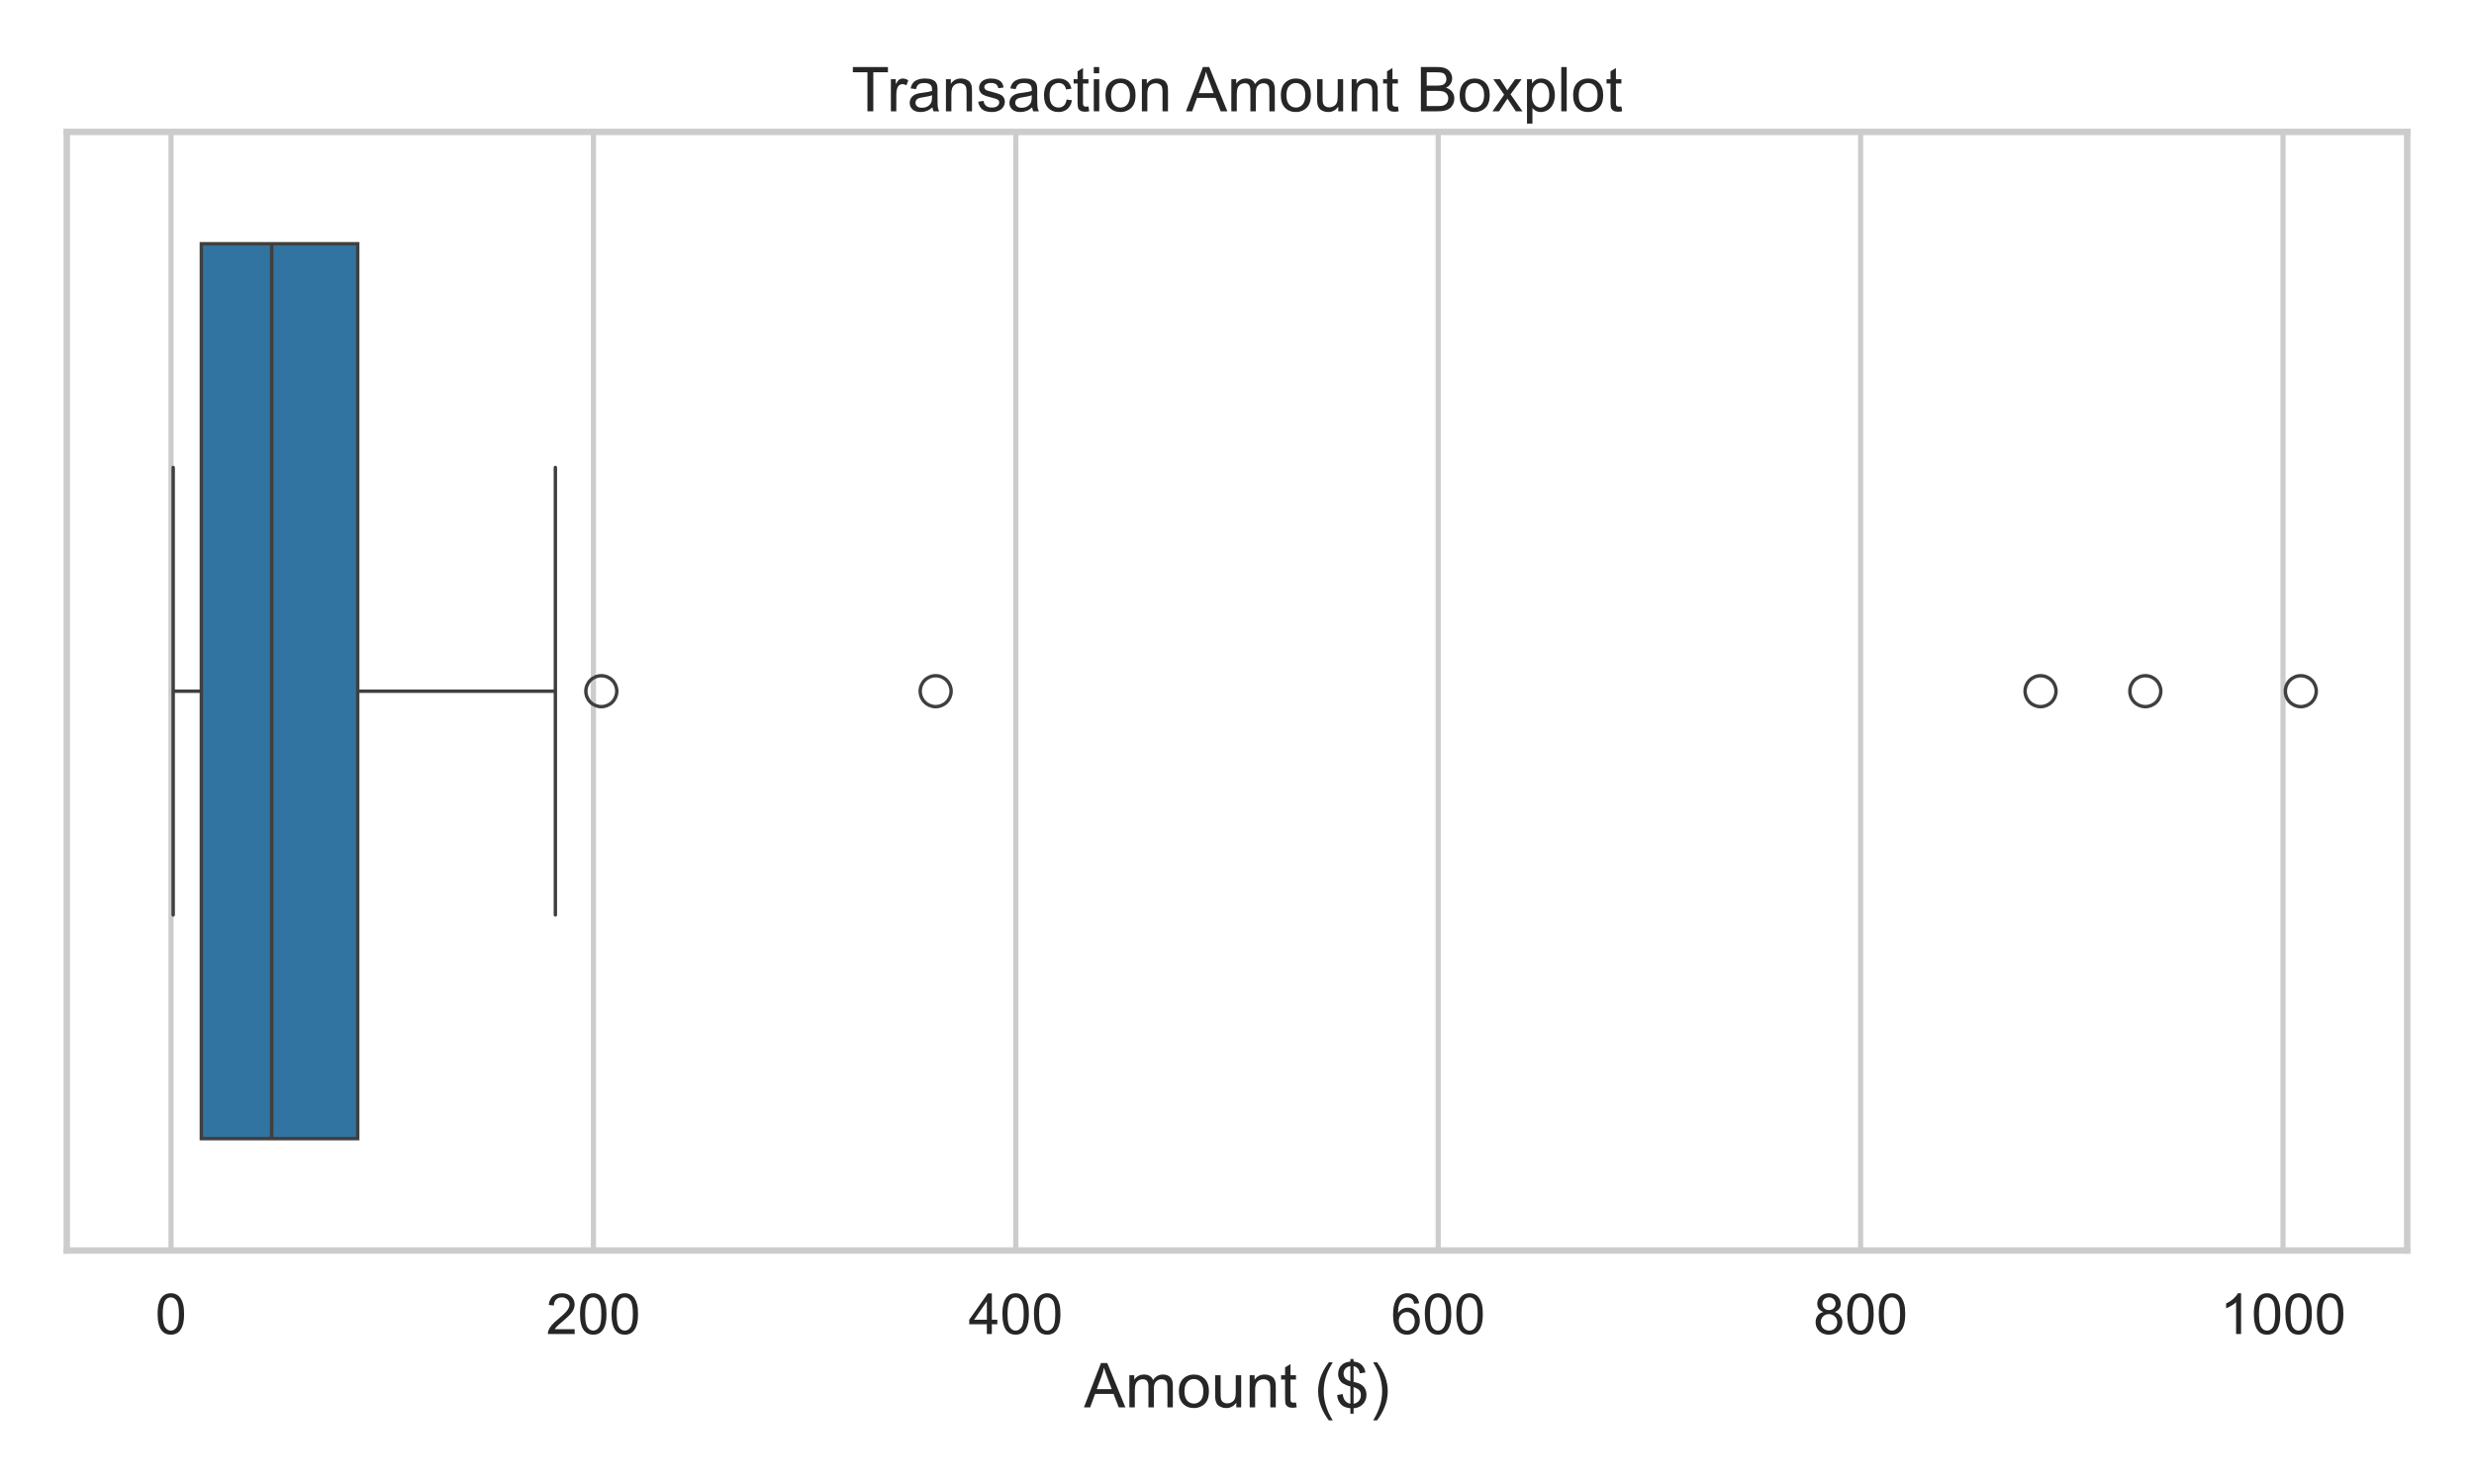
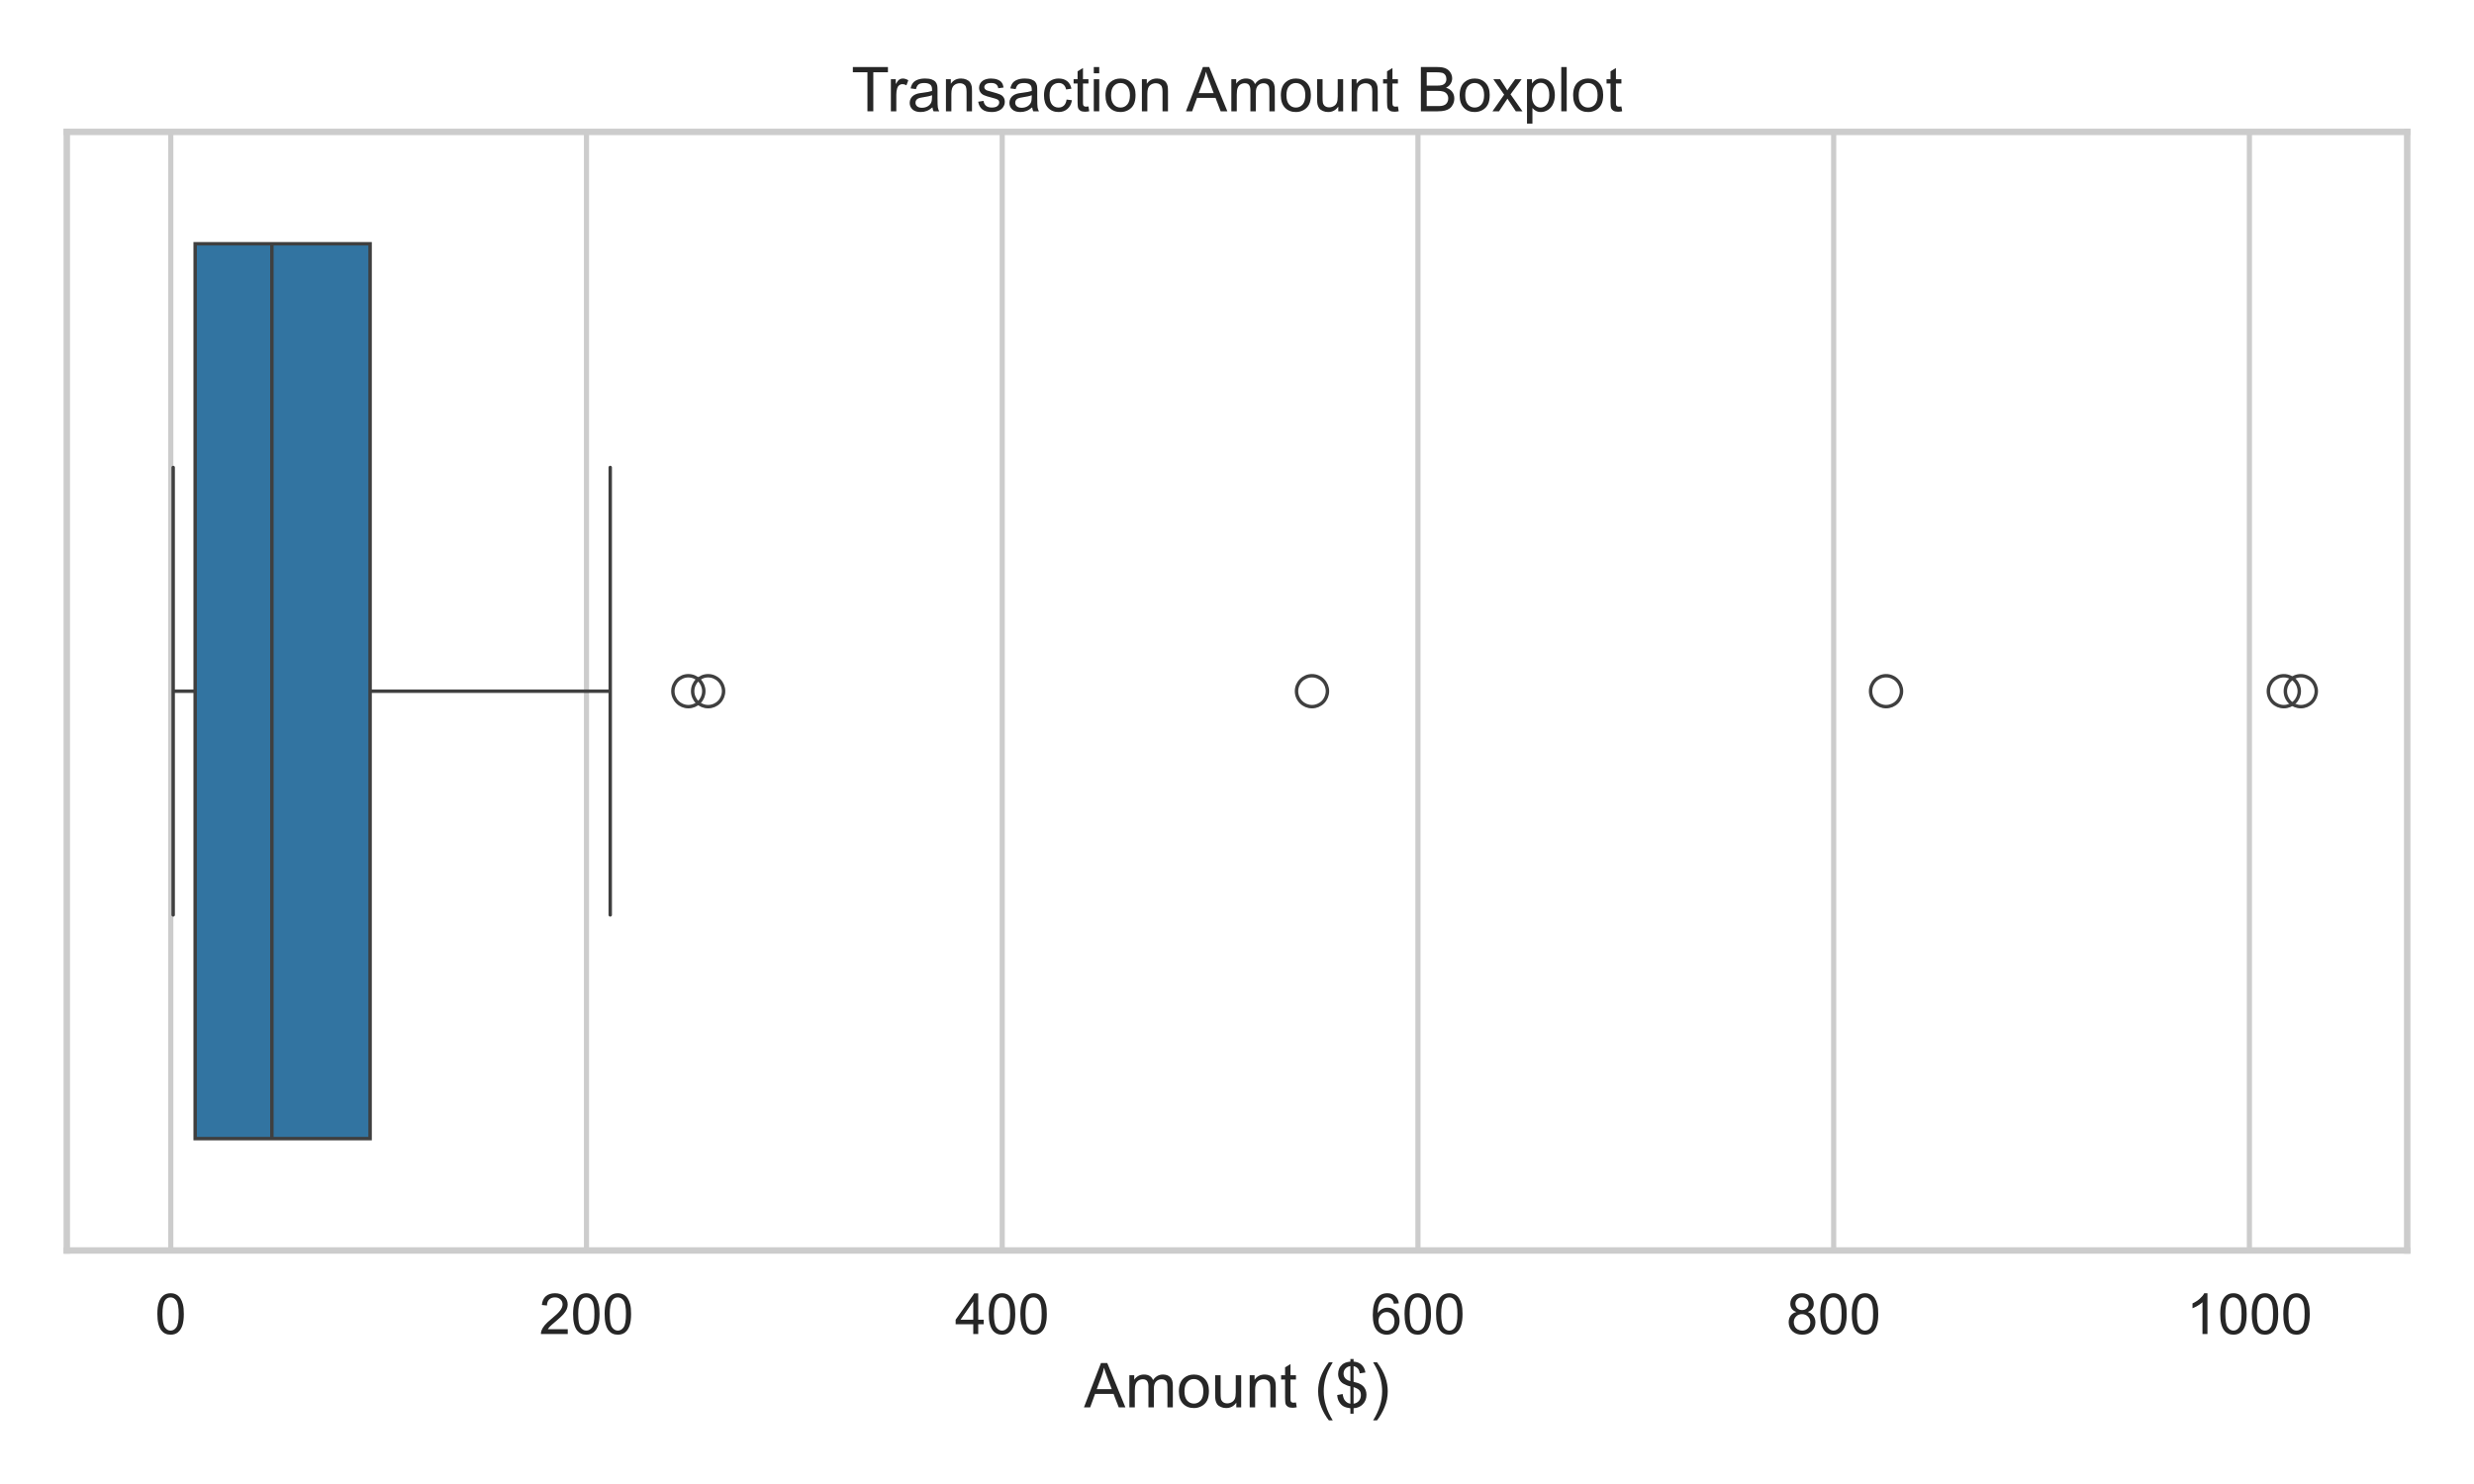
<svg xmlns="http://www.w3.org/2000/svg" xmlns:xlink="http://www.w3.org/1999/xlink" width="720pt" height="432pt" viewBox="0 0 720 432" version="1.1">
  <defs>
    <style type="text/css">*{stroke-linejoin: round; stroke-linecap: butt}</style>
  </defs>
  <g id="figure_1">
    <g id="patch_1">
      <path d="M 0 432  L 720 432  L 720 0  L 0 0  z " style="fill: #ffffff" />
    </g>
    <g id="axes_1">
      <g id="patch_2">
        <path d="M 19.44 364.02  L 700.56 364.02  L 700.56 38.4  L 19.44 38.4  z " style="fill: #ffffff" />
      </g>
      <g id="matplotlib.axis_1">
        <g id="xtick_1">
          <g id="line2d_1">
-             <path d="M 49.773 364.02  L 49.773 38.4  " clip-path="url(#p2182babf8b)" style="fill: none; stroke: #cccccc; stroke-width: 1.5; stroke-linecap: round" />
+             <path d="M 49.698 364.02  L 49.698 38.4  " clip-path="url(#p2496f6c415)" style="fill: none; stroke: #cccccc; stroke-width: 1.5; stroke-linecap: round" />
          </g>
          <g id="text_1">
-             <g style="fill: #262626" transform="translate(45.18529 388.3304) scale(0.165 -0.165)">
+             <g style="fill: #262626" transform="translate(45.1105 388.3304) scale(0.165 -0.165)">
              <defs>
                <path id="ArialMT-30" d="M 266 2259  Q 266 3072 433 3567  Q 600 4063 929 4331  Q 1259 4600 1759 4600  Q 2128 4600 2406 4451  Q 2684 4303 2865 4023  Q 3047 3744 3150 3342  Q 3253 2941 3253 2259  Q 3253 1453 3087 958  Q 2922 463 2592 192  Q 2263 -78 1759 -78  Q 1097 -78 719 397  Q 266 969 266 2259  z M 844 2259  Q 844 1131 1108 757  Q 1372 384 1759 384  Q 2147 384 2411 759  Q 2675 1134 2675 2259  Q 2675 3391 2411 3762  Q 2147 4134 1753 4134  Q 1366 4134 1134 3806  Q 844 3388 844 2259  z " transform="scale(0.015625)" />
              </defs>
              <use xlink:href="#ArialMT-30" />
            </g>
          </g>
        </g>
        <g id="xtick_2">
          <g id="line2d_2">
-             <path d="M 172.702 364.02  L 172.702 38.4  " clip-path="url(#p2182babf8b)" style="fill: none; stroke: #cccccc; stroke-width: 1.5; stroke-linecap: round" />
+             <path d="M 170.685 364.02  L 170.685 38.4  " clip-path="url(#p2496f6c415)" style="fill: none; stroke: #cccccc; stroke-width: 1.5; stroke-linecap: round" />
          </g>
          <g id="text_2">
-             <g style="fill: #262626" transform="translate(158.9388 388.3304) scale(0.165 -0.165)">
+             <g style="fill: #262626" transform="translate(156.9221 388.3304) scale(0.165 -0.165)">
              <defs>
                <path id="ArialMT-32" d="M 3222 541  L 3222 0  L 194 0  Q 188 203 259 391  Q 375 700 629 1000  Q 884 1300 1366 1694  Q 2113 2306 2375 2664  Q 2638 3022 2638 3341  Q 2638 3675 2398 3904  Q 2159 4134 1775 4134  Q 1369 4134 1125 3890  Q 881 3647 878 3216  L 300 3275  Q 359 3922 746 4261  Q 1134 4600 1788 4600  Q 2447 4600 2831 4234  Q 3216 3869 3216 3328  Q 3216 3053 3103 2787  Q 2991 2522 2730 2228  Q 2469 1934 1863 1422  Q 1356 997 1212 845  Q 1069 694 975 541  L 3222 541  z " transform="scale(0.015625)" />
              </defs>
              <use xlink:href="#ArialMT-32" />
              <use xlink:href="#ArialMT-30" transform="translate(55.61523 0)" />
              <use xlink:href="#ArialMT-30" transform="translate(111.2305 0)" />
            </g>
          </g>
        </g>
        <g id="xtick_3">
          <g id="line2d_3">
-             <path d="M 295.631 364.02  L 295.631 38.4  " clip-path="url(#p2182babf8b)" style="fill: none; stroke: #cccccc; stroke-width: 1.5; stroke-linecap: round" />
+             <path d="M 291.673 364.02  L 291.673 38.4  " clip-path="url(#p2496f6c415)" style="fill: none; stroke: #cccccc; stroke-width: 1.5; stroke-linecap: round" />
          </g>
          <g id="text_3">
-             <g style="fill: #262626" transform="translate(281.8679 388.3304) scale(0.165 -0.165)">
+             <g style="fill: #262626" transform="translate(277.9092 388.3304) scale(0.165 -0.165)">
              <defs>
                <path id="ArialMT-34" d="M 2069 0  L 2069 1097  L 81 1097  L 81 1613  L 2172 4581  L 2631 4581  L 2631 1613  L 3250 1613  L 3250 1097  L 2631 1097  L 2631 0  L 2069 0  z M 2069 1613  L 2069 3678  L 634 1613  L 2069 1613  z " transform="scale(0.015625)" />
              </defs>
              <use xlink:href="#ArialMT-34" />
              <use xlink:href="#ArialMT-30" transform="translate(55.61523 0)" />
              <use xlink:href="#ArialMT-30" transform="translate(111.2305 0)" />
            </g>
          </g>
        </g>
        <g id="xtick_4">
          <g id="line2d_4">
-             <path d="M 418.56 364.02  L 418.56 38.4  " clip-path="url(#p2182babf8b)" style="fill: none; stroke: #cccccc; stroke-width: 1.5; stroke-linecap: round" />
+             <path d="M 412.66 364.02  L 412.66 38.4  " clip-path="url(#p2496f6c415)" style="fill: none; stroke: #cccccc; stroke-width: 1.5; stroke-linecap: round" />
          </g>
          <g id="text_4">
-             <g style="fill: #262626" transform="translate(404.797 388.3304) scale(0.165 -0.165)">
+             <g style="fill: #262626" transform="translate(398.8963 388.3304) scale(0.165 -0.165)">
              <defs>
                <path id="ArialMT-36" d="M 3184 3459  L 2625 3416  Q 2550 3747 2413 3897  Q 2184 4138 1850 4138  Q 1581 4138 1378 3988  Q 1113 3794 959 3422  Q 806 3050 800 2363  Q 1003 2672 1297 2822  Q 1591 2972 1913 2972  Q 2475 2972 2870 2558  Q 3266 2144 3266 1488  Q 3266 1056 3080 686  Q 2894 316 2569 119  Q 2244 -78 1831 -78  Q 1128 -78 684 439  Q 241 956 241 2144  Q 241 3472 731 4075  Q 1159 4600 1884 4600  Q 2425 4600 2770 4297  Q 3116 3994 3184 3459  z M 888 1484  Q 888 1194 1011 928  Q 1134 663 1356 523  Q 1578 384 1822 384  Q 2178 384 2434 671  Q 2691 959 2691 1453  Q 2691 1928 2437 2201  Q 2184 2475 1800 2475  Q 1419 2475 1153 2201  Q 888 1928 888 1484  z " transform="scale(0.015625)" />
              </defs>
              <use xlink:href="#ArialMT-36" />
              <use xlink:href="#ArialMT-30" transform="translate(55.61523 0)" />
              <use xlink:href="#ArialMT-30" transform="translate(111.2305 0)" />
            </g>
          </g>
        </g>
        <g id="xtick_5">
          <g id="line2d_5">
-             <path d="M 541.489 364.02  L 541.489 38.4  " clip-path="url(#p2182babf8b)" style="fill: none; stroke: #cccccc; stroke-width: 1.5; stroke-linecap: round" />
+             <path d="M 533.647 364.02  L 533.647 38.4  " clip-path="url(#p2496f6c415)" style="fill: none; stroke: #cccccc; stroke-width: 1.5; stroke-linecap: round" />
          </g>
          <g id="text_5">
-             <g style="fill: #262626" transform="translate(527.7261 388.3304) scale(0.165 -0.165)">
+             <g style="fill: #262626" transform="translate(519.8834 388.3304) scale(0.165 -0.165)">
              <defs>
                <path id="ArialMT-38" d="M 1131 2484  Q 781 2613 612 2850  Q 444 3088 444 3419  Q 444 3919 803 4259  Q 1163 4600 1759 4600  Q 2359 4600 2725 4251  Q 3091 3903 3091 3403  Q 3091 3084 2923 2848  Q 2756 2613 2416 2484  Q 2838 2347 3058 2040  Q 3278 1734 3278 1309  Q 3278 722 2862 322  Q 2447 -78 1769 -78  Q 1091 -78 675 323  Q 259 725 259 1325  Q 259 1772 486 2073  Q 713 2375 1131 2484  z M 1019 3438  Q 1019 3113 1228 2906  Q 1438 2700 1772 2700  Q 2097 2700 2305 2904  Q 2513 3109 2513 3406  Q 2513 3716 2298 3927  Q 2084 4138 1766 4138  Q 1444 4138 1231 3931  Q 1019 3725 1019 3438  z M 838 1322  Q 838 1081 952 856  Q 1066 631 1291 507  Q 1516 384 1775 384  Q 2178 384 2440 643  Q 2703 903 2703 1303  Q 2703 1709 2433 1975  Q 2163 2241 1756 2241  Q 1359 2241 1098 1978  Q 838 1716 838 1322  z " transform="scale(0.015625)" />
              </defs>
              <use xlink:href="#ArialMT-38" />
              <use xlink:href="#ArialMT-30" transform="translate(55.61523 0)" />
              <use xlink:href="#ArialMT-30" transform="translate(111.2305 0)" />
            </g>
          </g>
        </g>
        <g id="xtick_6">
          <g id="line2d_6">
-             <path d="M 664.419 364.02  L 664.419 38.4  " clip-path="url(#p2182babf8b)" style="fill: none; stroke: #cccccc; stroke-width: 1.5; stroke-linecap: round" />
+             <path d="M 654.634 364.02  L 654.634 38.4  " clip-path="url(#p2496f6c415)" style="fill: none; stroke: #cccccc; stroke-width: 1.5; stroke-linecap: round" />
          </g>
          <g id="text_6">
-             <g style="fill: #262626" transform="translate(646.0674 388.3304) scale(0.165 -0.165)">
+             <g style="fill: #262626" transform="translate(636.2828 388.3304) scale(0.165 -0.165)">
              <defs>
                <path id="ArialMT-31" d="M 2384 0  L 1822 0  L 1822 3584  Q 1619 3391 1289 3197  Q 959 3003 697 2906  L 697 3450  Q 1169 3672 1522 3987  Q 1875 4303 2022 4600  L 2384 4600  L 2384 0  z " transform="scale(0.015625)" />
              </defs>
              <use xlink:href="#ArialMT-31" />
              <use xlink:href="#ArialMT-30" transform="translate(55.61523 0)" />
              <use xlink:href="#ArialMT-30" transform="translate(111.2305 0)" />
              <use xlink:href="#ArialMT-30" transform="translate(166.8457 0)" />
            </g>
          </g>
        </g>
        <g id="text_7">
          <g style="fill: #262626" transform="translate(315.4866 409.6807) scale(0.18 -0.18)">
            <defs>
              <path id="ArialMT-41" d="M -9 0  L 1750 4581  L 2403 4581  L 4278 0  L 3588 0  L 3053 1388  L 1138 1388  L 634 0  L -9 0  z M 1313 1881  L 2866 1881  L 2388 3150  Q 2169 3728 2063 4100  Q 1975 3659 1816 3225  L 1313 1881  z " transform="scale(0.015625)" />
              <path id="ArialMT-6d" d="M 422 0  L 422 3319  L 925 3319  L 925 2853  Q 1081 3097 1340 3245  Q 1600 3394 1931 3394  Q 2300 3394 2536 3241  Q 2772 3088 2869 2813  Q 3263 3394 3894 3394  Q 4388 3394 4653 3120  Q 4919 2847 4919 2278  L 4919 0  L 4359 0  L 4359 2091  Q 4359 2428 4304 2576  Q 4250 2725 4106 2815  Q 3963 2906 3769 2906  Q 3419 2906 3187 2673  Q 2956 2441 2956 1928  L 2956 0  L 2394 0  L 2394 2156  Q 2394 2531 2256 2718  Q 2119 2906 1806 2906  Q 1569 2906 1367 2781  Q 1166 2656 1075 2415  Q 984 2175 984 1722  L 984 0  L 422 0  z " transform="scale(0.015625)" />
              <path id="ArialMT-6f" d="M 213 1659  Q 213 2581 725 3025  Q 1153 3394 1769 3394  Q 2453 3394 2887 2945  Q 3322 2497 3322 1706  Q 3322 1066 3130 698  Q 2938 331 2570 128  Q 2203 -75 1769 -75  Q 1072 -75 642 372  Q 213 819 213 1659  z M 791 1659  Q 791 1022 1069 705  Q 1347 388 1769 388  Q 2188 388 2466 706  Q 2744 1025 2744 1678  Q 2744 2294 2464 2611  Q 2184 2928 1769 2928  Q 1347 2928 1069 2612  Q 791 2297 791 1659  z " transform="scale(0.015625)" />
              <path id="ArialMT-75" d="M 2597 0  L 2597 488  Q 2209 -75 1544 -75  Q 1250 -75 995 37  Q 741 150 617 320  Q 494 491 444 738  Q 409 903 409 1263  L 409 3319  L 972 3319  L 972 1478  Q 972 1038 1006 884  Q 1059 663 1231 536  Q 1403 409 1656 409  Q 1909 409 2131 539  Q 2353 669 2445 892  Q 2538 1116 2538 1541  L 2538 3319  L 3100 3319  L 3100 0  L 2597 0  z " transform="scale(0.015625)" />
              <path id="ArialMT-6e" d="M 422 0  L 422 3319  L 928 3319  L 928 2847  Q 1294 3394 1984 3394  Q 2284 3394 2536 3286  Q 2788 3178 2913 3003  Q 3038 2828 3088 2588  Q 3119 2431 3119 2041  L 3119 0  L 2556 0  L 2556 2019  Q 2556 2363 2490 2533  Q 2425 2703 2258 2804  Q 2091 2906 1866 2906  Q 1506 2906 1245 2678  Q 984 2450 984 1813  L 984 0  L 422 0  z " transform="scale(0.015625)" />
              <path id="ArialMT-74" d="M 1650 503  L 1731 6  Q 1494 -44 1306 -44  Q 1000 -44 831 53  Q 663 150 594 308  Q 525 466 525 972  L 525 2881  L 113 2881  L 113 3319  L 525 3319  L 525 4141  L 1084 4478  L 1084 3319  L 1650 3319  L 1650 2881  L 1084 2881  L 1084 941  Q 1084 700 1114 631  Q 1144 563 1211 522  Q 1278 481 1403 481  Q 1497 481 1650 503  z " transform="scale(0.015625)" />
              <path id="ArialMT-20" transform="scale(0.015625)" />
              <path id="ArialMT-28" d="M 1497 -1347  Q 1031 -759 709 28  Q 388 816 388 1659  Q 388 2403 628 3084  Q 909 3875 1497 4659  L 1900 4659  Q 1522 4009 1400 3731  Q 1209 3300 1100 2831  Q 966 2247 966 1656  Q 966 153 1900 -1347  L 1497 -1347  z " transform="scale(0.015625)" />
              <path id="ArialMT-24" d="M 1594 -659  L 1594 -97  Q 1172 -44 908 92  Q 644 228 451 531  Q 259 834 228 1272  L 794 1378  Q 859 925 1025 713  Q 1263 413 1594 378  L 1594 2169  Q 1247 2234 884 2438  Q 616 2588 470 2853  Q 325 3119 325 3456  Q 325 4056 750 4428  Q 1034 4678 1594 4734  L 1594 5003  L 1925 5003  L 1925 4734  Q 2416 4688 2703 4447  Q 3072 4141 3147 3606  L 2566 3519  Q 2516 3850 2358 4026  Q 2200 4203 1925 4259  L 1925 2638  Q 2350 2531 2488 2472  Q 2750 2356 2915 2190  Q 3081 2025 3170 1797  Q 3259 1569 3259 1303  Q 3259 719 2887 328  Q 2516 -63 1925 -91  L 1925 -659  L 1594 -659  z M 1594 4266  Q 1266 4216 1077 4003  Q 888 3791 888 3500  Q 888 3213 1048 3019  Q 1209 2825 1594 2709  L 1594 4266  z M 1925 378  Q 2253 419 2467 662  Q 2681 906 2681 1266  Q 2681 1572 2529 1758  Q 2378 1944 1925 2091  L 1925 378  z " transform="scale(0.015625)" />
              <path id="ArialMT-29" d="M 791 -1347  L 388 -1347  Q 1322 153 1322 1656  Q 1322 2244 1188 2822  Q 1081 3291 891 3722  Q 769 4003 388 4659  L 791 4659  Q 1378 3875 1659 3084  Q 1900 2403 1900 1659  Q 1900 816 1576 28  Q 1253 -759 791 -1347  z " transform="scale(0.015625)" />
            </defs>
            <use xlink:href="#ArialMT-41" />
            <use xlink:href="#ArialMT-6d" transform="translate(66.69922 0)" />
            <use xlink:href="#ArialMT-6f" transform="translate(150 0)" />
            <use xlink:href="#ArialMT-75" transform="translate(205.6152 0)" />
            <use xlink:href="#ArialMT-6e" transform="translate(261.2305 0)" />
            <use xlink:href="#ArialMT-74" transform="translate(316.8457 0)" />
            <use xlink:href="#ArialMT-20" transform="translate(344.6289 0)" />
            <use xlink:href="#ArialMT-28" transform="translate(372.4121 0)" />
            <use xlink:href="#ArialMT-24" transform="translate(405.7129 0)" />
            <use xlink:href="#ArialMT-29" transform="translate(461.3281 0)" />
          </g>
        </g>
      </g>
      <g id="matplotlib.axis_2">
        <g id="ytick_1" />
      </g>
      <g id="patch_3">
-         <path d="M 58.598 70.962  L 58.598 331.458  L 104.102 331.458  L 104.102 70.962  L 58.598 70.962  z " clip-path="url(#p2182babf8b)" style="fill: #3274a1; stroke: #3f3f3f; stroke-linejoin: miter" />
+         <path d="M 56.797 70.962  L 56.797 331.458  L 107.712 331.458  L 107.712 70.962  L 56.797 70.962  z " clip-path="url(#p2496f6c415)" style="fill: #3274a1; stroke: #3f3f3f; stroke-linejoin: miter" />
      </g>
      <g id="line2d_7">
-         <path d="M 58.598 201.21  L 50.4 201.21  " clip-path="url(#p2182babf8b)" style="fill: none; stroke: #3f3f3f" />
+         <path d="M 56.797 201.21  L 50.4 201.21  " clip-path="url(#p2496f6c415)" style="fill: none; stroke: #3f3f3f" />
      </g>
      <g id="line2d_8">
-         <path d="M 104.102 201.21  L 161.626 201.21  " clip-path="url(#p2182babf8b)" style="fill: none; stroke: #3f3f3f" />
+         <path d="M 107.712 201.21  L 177.594 201.21  " clip-path="url(#p2496f6c415)" style="fill: none; stroke: #3f3f3f" />
      </g>
      <g id="line2d_9">
-         <path d="M 50.4 136.086  L 50.4 266.334  " clip-path="url(#p2182babf8b)" style="fill: none; stroke: #3f3f3f; stroke-linecap: round" />
+         <path d="M 50.4 136.086  L 50.4 266.334  " clip-path="url(#p2496f6c415)" style="fill: none; stroke: #3f3f3f; stroke-linecap: round" />
      </g>
      <g id="line2d_10">
-         <path d="M 161.626 136.086  L 161.626 266.334  " clip-path="url(#p2182babf8b)" style="fill: none; stroke: #3f3f3f; stroke-linecap: round" />
+         <path d="M 177.594 136.086  L 177.594 266.334  " clip-path="url(#p2496f6c415)" style="fill: none; stroke: #3f3f3f; stroke-linecap: round" />
      </g>
      <g id="line2d_11">
        <defs>
-           <path id="m3f04d54110" d="M 0 4.5  C 1.193 4.5 2.338 4.026 3.182 3.182  C 4.026 2.338 4.5 1.193 4.5 0  C 4.5 -1.193 4.026 -2.338 3.182 -3.182  C 2.338 -4.026 1.193 -4.5 0 -4.5  C -1.193 -4.5 -2.338 -4.026 -3.182 -3.182  C -4.026 -2.338 -4.5 -1.193 -4.5 0  C -4.5 1.193 -4.026 2.338 -3.182 3.182  C -2.338 4.026 -1.193 4.5 0 4.5  z " style="stroke: #3f3f3f" />
+           <path id="mc8ae364050" d="M 0 4.5  C 1.193 4.5 2.338 4.026 3.182 3.182  C 4.026 2.338 4.5 1.193 4.5 0  C 4.5 -1.193 4.026 -2.338 3.182 -3.182  C 2.338 -4.026 1.193 -4.5 0 -4.5  C -1.193 -4.5 -2.338 -4.026 -3.182 -3.182  C -4.026 -2.338 -4.5 -1.193 -4.5 0  C -4.5 1.193 -4.026 2.338 -3.182 3.182  C -2.338 4.026 -1.193 4.5 0 4.5  z " style="stroke: #3f3f3f" />
        </defs>
-         <g clip-path="url(#p2182babf8b)">
-           <use xlink:href="#m3f04d54110" x="593.851" y="201.21" style="fill-opacity: 0; stroke: #3f3f3f" />
-           <use xlink:href="#m3f04d54110" x="669.6" y="201.21" style="fill-opacity: 0; stroke: #3f3f3f" />
-           <use xlink:href="#m3f04d54110" x="624.35" y="201.21" style="fill-opacity: 0; stroke: #3f3f3f" />
-           <use xlink:href="#m3f04d54110" x="272.305" y="201.21" style="fill-opacity: 0; stroke: #3f3f3f" />
-           <use xlink:href="#m3f04d54110" x="175.001" y="201.21" style="fill-opacity: 0; stroke: #3f3f3f" />
+         <g clip-path="url(#p2496f6c415)">
+           <use xlink:href="#mc8ae364050" x="381.82" y="201.21" style="fill-opacity: 0; stroke: #3f3f3f" />
+           <use xlink:href="#mc8ae364050" x="548.891" y="201.21" style="fill-opacity: 0; stroke: #3f3f3f" />
+           <use xlink:href="#mc8ae364050" x="669.6" y="201.21" style="fill-opacity: 0; stroke: #3f3f3f" />
+           <use xlink:href="#mc8ae364050" x="200.327" y="201.21" style="fill-opacity: 0; stroke: #3f3f3f" />
+           <use xlink:href="#mc8ae364050" x="664.652" y="201.21" style="fill-opacity: 0; stroke: #3f3f3f" />
+           <use xlink:href="#mc8ae364050" x="206.08" y="201.21" style="fill-opacity: 0; stroke: #3f3f3f" />
        </g>
      </g>
      <g id="line2d_12">
-         <path d="M 79.058 70.962  L 79.058 331.458  " clip-path="url(#p2182babf8b)" style="fill: none; stroke: #3f3f3f" />
+         <path d="M 79.122 70.962  L 79.122 331.458  " clip-path="url(#p2496f6c415)" style="fill: none; stroke: #3f3f3f" />
      </g>
      <g id="patch_4">
        <path d="M 19.44 364.02  L 19.44 38.4  " style="fill: none; stroke: #cccccc; stroke-width: 1.875; stroke-linejoin: miter; stroke-linecap: square" />
      </g>
      <g id="patch_5">
        <path d="M 700.56 364.02  L 700.56 38.4  " style="fill: none; stroke: #cccccc; stroke-width: 1.875; stroke-linejoin: miter; stroke-linecap: square" />
      </g>
      <g id="patch_6">
        <path d="M 19.44 364.02  L 700.56 364.02  " style="fill: none; stroke: #cccccc; stroke-width: 1.875; stroke-linejoin: miter; stroke-linecap: square" />
      </g>
      <g id="patch_7">
        <path d="M 19.44 38.4  L 700.56 38.4  " style="fill: none; stroke: #cccccc; stroke-width: 1.875; stroke-linejoin: miter; stroke-linecap: square" />
      </g>
      <g id="text_8">
        <g style="fill: #262626" transform="translate(247.7812 32.4) scale(0.18 -0.18)">
          <defs>
            <path id="ArialMT-54" d="M 1659 0  L 1659 4041  L 150 4041  L 150 4581  L 3781 4581  L 3781 4041  L 2266 4041  L 2266 0  L 1659 0  z " transform="scale(0.015625)" />
            <path id="ArialMT-72" d="M 416 0  L 416 3319  L 922 3319  L 922 2816  Q 1116 3169 1280 3281  Q 1444 3394 1641 3394  Q 1925 3394 2219 3213  L 2025 2691  Q 1819 2813 1613 2813  Q 1428 2813 1281 2702  Q 1134 2591 1072 2394  Q 978 2094 978 1738  L 978 0  L 416 0  z " transform="scale(0.015625)" />
            <path id="ArialMT-61" d="M 2588 409  Q 2275 144 1986 34  Q 1697 -75 1366 -75  Q 819 -75 525 192  Q 231 459 231 875  Q 231 1119 342 1320  Q 453 1522 633 1644  Q 813 1766 1038 1828  Q 1203 1872 1538 1913  Q 2219 1994 2541 2106  Q 2544 2222 2544 2253  Q 2544 2597 2384 2738  Q 2169 2928 1744 2928  Q 1347 2928 1158 2789  Q 969 2650 878 2297  L 328 2372  Q 403 2725 575 2942  Q 747 3159 1072 3276  Q 1397 3394 1825 3394  Q 2250 3394 2515 3294  Q 2781 3194 2906 3042  Q 3031 2891 3081 2659  Q 3109 2516 3109 2141  L 3109 1391  Q 3109 606 3145 398  Q 3181 191 3288 0  L 2700 0  Q 2613 175 2588 409  z M 2541 1666  Q 2234 1541 1622 1453  Q 1275 1403 1131 1340  Q 988 1278 909 1158  Q 831 1038 831 891  Q 831 666 1001 516  Q 1172 366 1500 366  Q 1825 366 2078 508  Q 2331 650 2450 897  Q 2541 1088 2541 1459  L 2541 1666  z " transform="scale(0.015625)" />
            <path id="ArialMT-73" d="M 197 991  L 753 1078  Q 800 744 1014 566  Q 1228 388 1613 388  Q 2000 388 2187 545  Q 2375 703 2375 916  Q 2375 1106 2209 1216  Q 2094 1291 1634 1406  Q 1016 1563 777 1677  Q 538 1791 414 1992  Q 291 2194 291 2438  Q 291 2659 392 2848  Q 494 3038 669 3163  Q 800 3259 1026 3326  Q 1253 3394 1513 3394  Q 1903 3394 2198 3281  Q 2494 3169 2634 2976  Q 2775 2784 2828 2463  L 2278 2388  Q 2241 2644 2061 2787  Q 1881 2931 1553 2931  Q 1166 2931 1000 2803  Q 834 2675 834 2503  Q 834 2394 903 2306  Q 972 2216 1119 2156  Q 1203 2125 1616 2013  Q 2213 1853 2448 1751  Q 2684 1650 2818 1456  Q 2953 1263 2953 975  Q 2953 694 2789 445  Q 2625 197 2315 61  Q 2006 -75 1616 -75  Q 969 -75 630 194  Q 291 463 197 991  z " transform="scale(0.015625)" />
            <path id="ArialMT-63" d="M 2588 1216  L 3141 1144  Q 3050 572 2676 248  Q 2303 -75 1759 -75  Q 1078 -75 664 370  Q 250 816 250 1647  Q 250 2184 428 2587  Q 606 2991 970 3192  Q 1334 3394 1763 3394  Q 2303 3394 2647 3120  Q 2991 2847 3088 2344  L 2541 2259  Q 2463 2594 2264 2762  Q 2066 2931 1784 2931  Q 1359 2931 1093 2626  Q 828 2322 828 1663  Q 828 994 1084 691  Q 1341 388 1753 388  Q 2084 388 2306 591  Q 2528 794 2588 1216  z " transform="scale(0.015625)" />
            <path id="ArialMT-69" d="M 425 3934  L 425 4581  L 988 4581  L 988 3934  L 425 3934  z M 425 0  L 425 3319  L 988 3319  L 988 0  L 425 0  z " transform="scale(0.015625)" />
            <path id="ArialMT-42" d="M 469 0  L 469 4581  L 2188 4581  Q 2713 4581 3030 4442  Q 3347 4303 3526 4014  Q 3706 3725 3706 3409  Q 3706 3116 3547 2856  Q 3388 2597 3066 2438  Q 3481 2316 3704 2022  Q 3928 1728 3928 1328  Q 3928 1006 3792 729  Q 3656 453 3456 303  Q 3256 153 2954 76  Q 2653 0 2216 0  L 469 0  z M 1075 2656  L 2066 2656  Q 2469 2656 2644 2709  Q 2875 2778 2992 2937  Q 3109 3097 3109 3338  Q 3109 3566 3000 3739  Q 2891 3913 2687 3977  Q 2484 4041 1991 4041  L 1075 4041  L 1075 2656  z M 1075 541  L 2216 541  Q 2509 541 2628 563  Q 2838 600 2978 687  Q 3119 775 3209 942  Q 3300 1109 3300 1328  Q 3300 1584 3169 1773  Q 3038 1963 2805 2039  Q 2572 2116 2134 2116  L 1075 2116  L 1075 541  z " transform="scale(0.015625)" />
            <path id="ArialMT-78" d="M 47 0  L 1259 1725  L 138 3319  L 841 3319  L 1350 2541  Q 1494 2319 1581 2169  Q 1719 2375 1834 2534  L 2394 3319  L 3066 3319  L 1919 1756  L 3153 0  L 2463 0  L 1781 1031  L 1600 1309  L 728 0  L 47 0  z " transform="scale(0.015625)" />
            <path id="ArialMT-70" d="M 422 -1272  L 422 3319  L 934 3319  L 934 2888  Q 1116 3141 1344 3267  Q 1572 3394 1897 3394  Q 2322 3394 2647 3175  Q 2972 2956 3137 2557  Q 3303 2159 3303 1684  Q 3303 1175 3120 767  Q 2938 359 2589 142  Q 2241 -75 1856 -75  Q 1575 -75 1351 44  Q 1128 163 984 344  L 984 -1272  L 422 -1272  z M 931 1641  Q 931 1000 1190 694  Q 1450 388 1819 388  Q 2194 388 2461 705  Q 2728 1022 2728 1688  Q 2728 2322 2467 2637  Q 2206 2953 1844 2953  Q 1484 2953 1207 2617  Q 931 2281 931 1641  z " transform="scale(0.015625)" />
            <path id="ArialMT-6c" d="M 409 0  L 409 4581  L 972 4581  L 972 0  L 409 0  z " transform="scale(0.015625)" />
          </defs>
          <use xlink:href="#ArialMT-54" />
          <use xlink:href="#ArialMT-72" transform="translate(57.33398 0)" />
          <use xlink:href="#ArialMT-61" transform="translate(90.63477 0)" />
          <use xlink:href="#ArialMT-6e" transform="translate(146.25 0)" />
          <use xlink:href="#ArialMT-73" transform="translate(201.8652 0)" />
          <use xlink:href="#ArialMT-61" transform="translate(251.8652 0)" />
          <use xlink:href="#ArialMT-63" transform="translate(307.4805 0)" />
          <use xlink:href="#ArialMT-74" transform="translate(357.4805 0)" />
          <use xlink:href="#ArialMT-69" transform="translate(385.2637 0)" />
          <use xlink:href="#ArialMT-6f" transform="translate(407.4805 0)" />
          <use xlink:href="#ArialMT-6e" transform="translate(463.0957 0)" />
          <use xlink:href="#ArialMT-20" transform="translate(518.7109 0)" />
          <use xlink:href="#ArialMT-41" transform="translate(540.9941 0)" />
          <use xlink:href="#ArialMT-6d" transform="translate(607.6934 0)" />
          <use xlink:href="#ArialMT-6f" transform="translate(690.9941 0)" />
          <use xlink:href="#ArialMT-75" transform="translate(746.6094 0)" />
          <use xlink:href="#ArialMT-6e" transform="translate(802.2246 0)" />
          <use xlink:href="#ArialMT-74" transform="translate(857.8398 0)" />
          <use xlink:href="#ArialMT-20" transform="translate(885.623 0)" />
          <use xlink:href="#ArialMT-42" transform="translate(913.4062 0)" />
          <use xlink:href="#ArialMT-6f" transform="translate(980.1055 0)" />
          <use xlink:href="#ArialMT-78" transform="translate(1035.721 0)" />
          <use xlink:href="#ArialMT-70" transform="translate(1085.721 0)" />
          <use xlink:href="#ArialMT-6c" transform="translate(1141.336 0)" />
          <use xlink:href="#ArialMT-6f" transform="translate(1163.553 0)" />
          <use xlink:href="#ArialMT-74" transform="translate(1219.168 0)" />
        </g>
      </g>
    </g>
  </g>
  <defs>
-     <clipPath id="p2182babf8b">
+     <clipPath id="p2496f6c415">
      <rect x="19.44" y="38.4" width="681.12" height="325.62" />
    </clipPath>
  </defs>
</svg>
